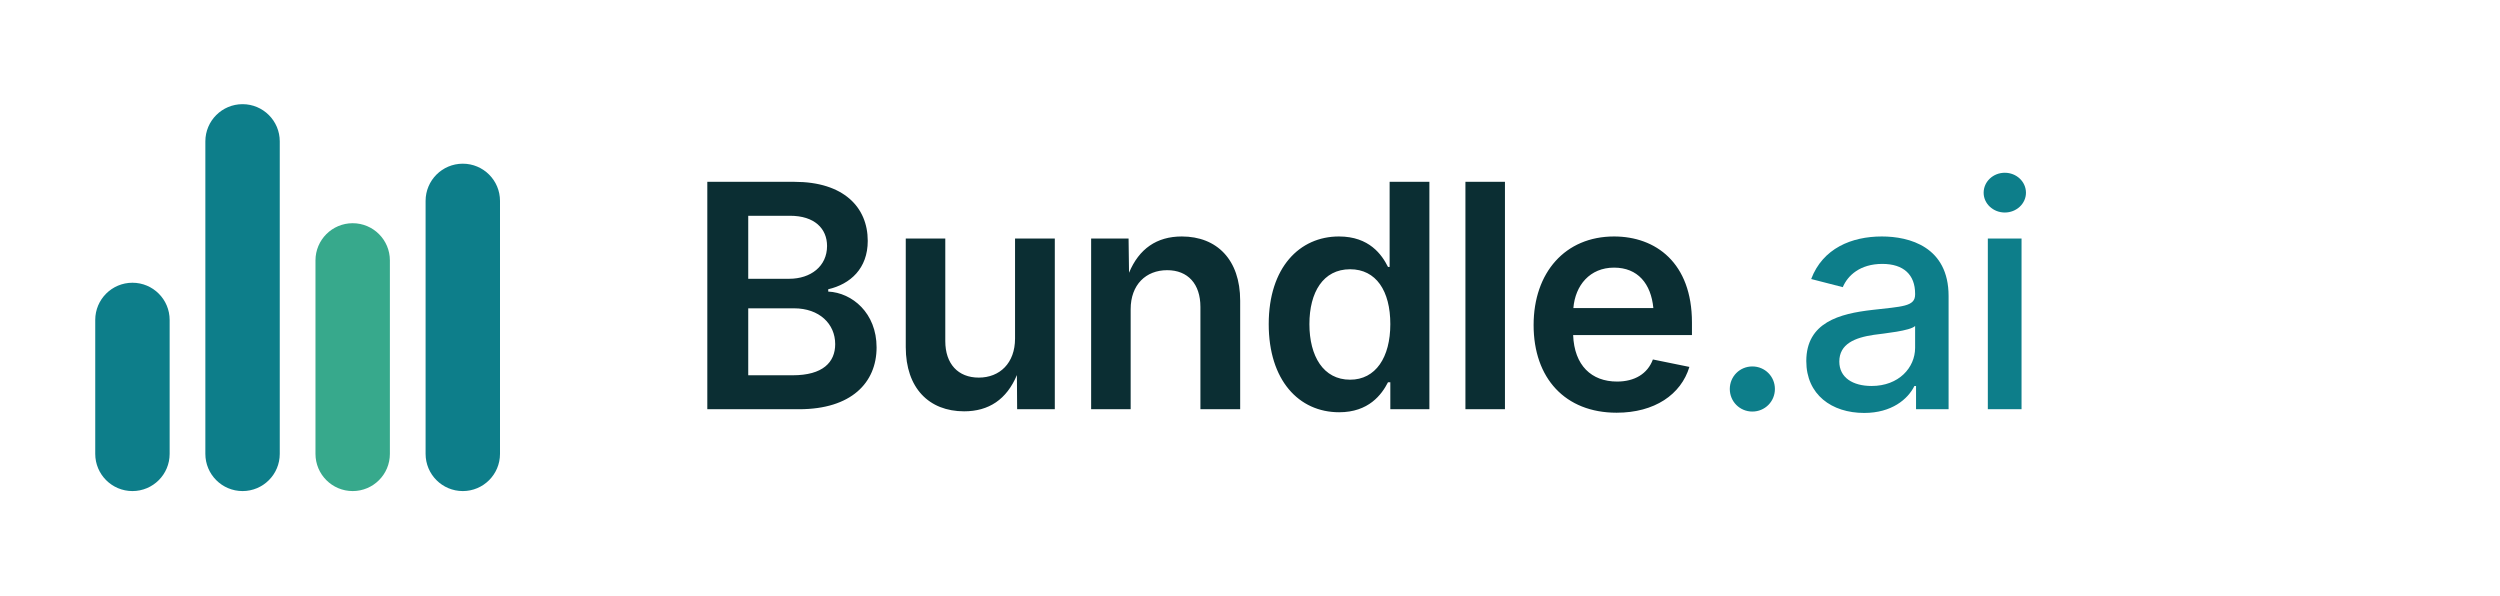
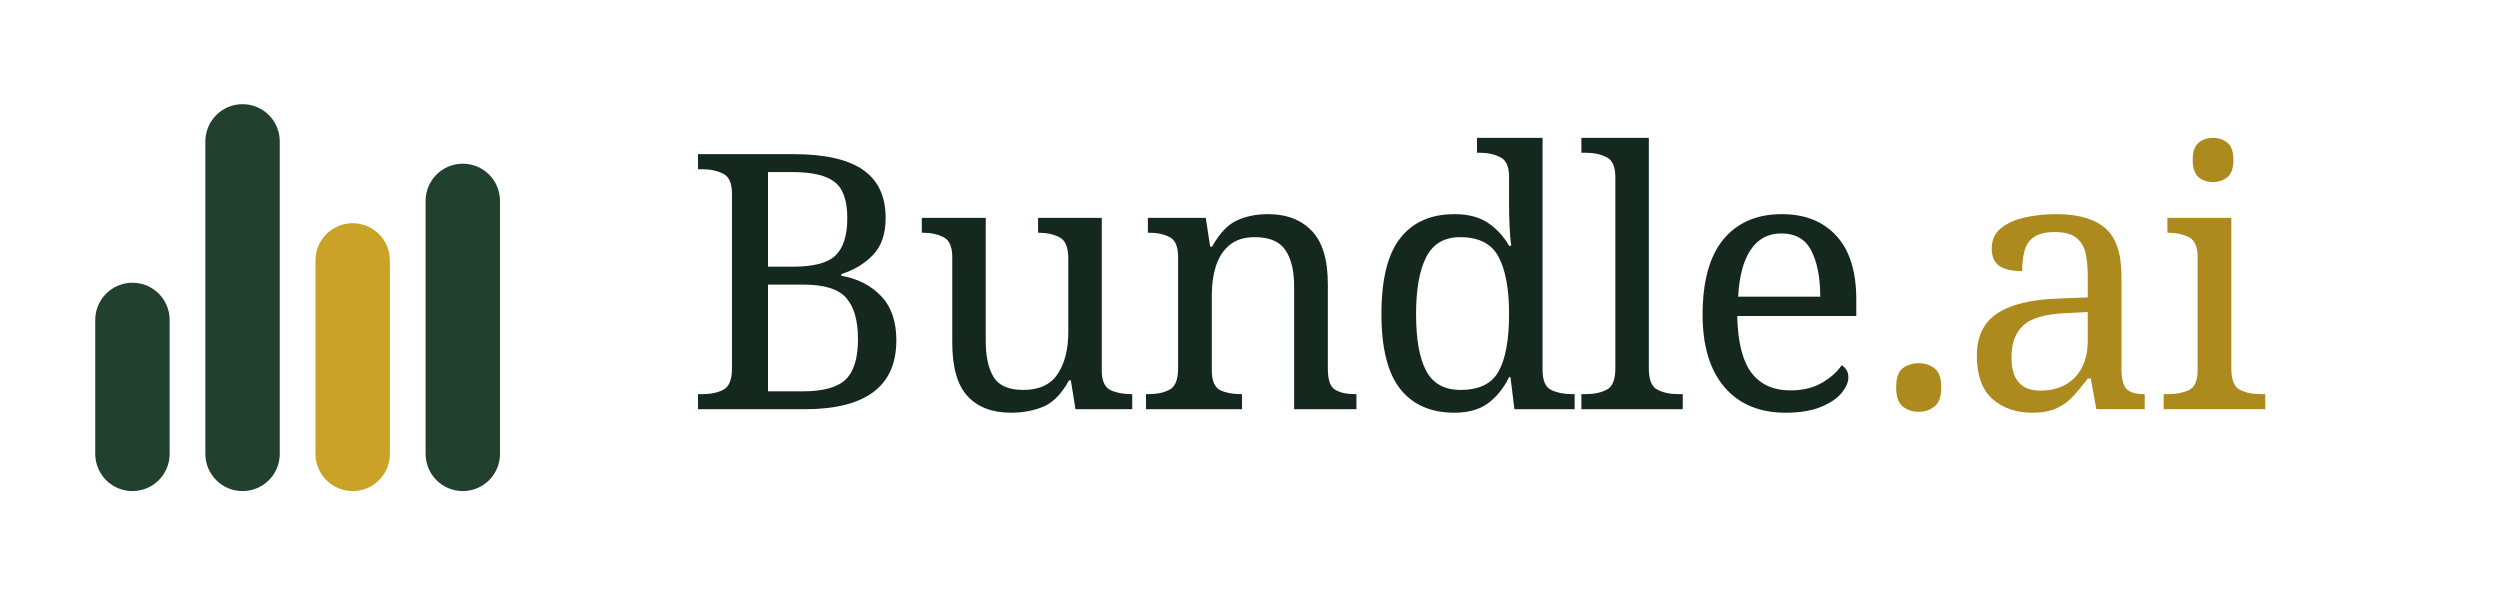
<svg xmlns="http://www.w3.org/2000/svg" viewBox="0 0 168 40" width="168" height="40" role="img" aria-label="Bundle.ai">
  <g transform="translate(4,4)">
-     <rect x="2.4" y="15" width="5" height="14" rx="2.5" fill="#0D7E8A" />
-     <rect x="9.8" y="3" width="5" height="26" rx="2.5" fill="#0D7E8A" />
-     <rect x="17.2" y="11" width="5" height="18" rx="2.5" fill="#37A98C" />
-     <rect x="24.6" y="7" width="5" height="22" rx="2.5" fill="#0D7E8A" />
+     <rect x="2.4" y="15" width="5" height="14" rx="2.5" fill="#21402E" />
+     <rect x="9.8" y="3" width="5" height="26" rx="2.5" fill="#21402E" />
+     <rect x="17.2" y="11" width="5" height="18" rx="2.5" fill="#C9A227" />
+     <rect x="24.6" y="7" width="5" height="22" rx="2.5" fill="#21402E" />
  </g>
-   <text x="46" y="27.5" font-family="General Sans, Inter, system-ui, sans-serif" font-size="21" font-weight="600" letter-spacing="-0.4" fill="#0B2E33">Bundle<tspan fill="#0D7E8A" font-weight="500">.ai</tspan>
+   <text x="46" y="27.5" font-family="Instrument Serif, Georgia, serif" font-size="24" font-weight="400" letter-spacing="-0.3" fill="#14281E">Bundle<tspan fill="#AD8A1D">.ai</tspan>
  </text>
</svg>
